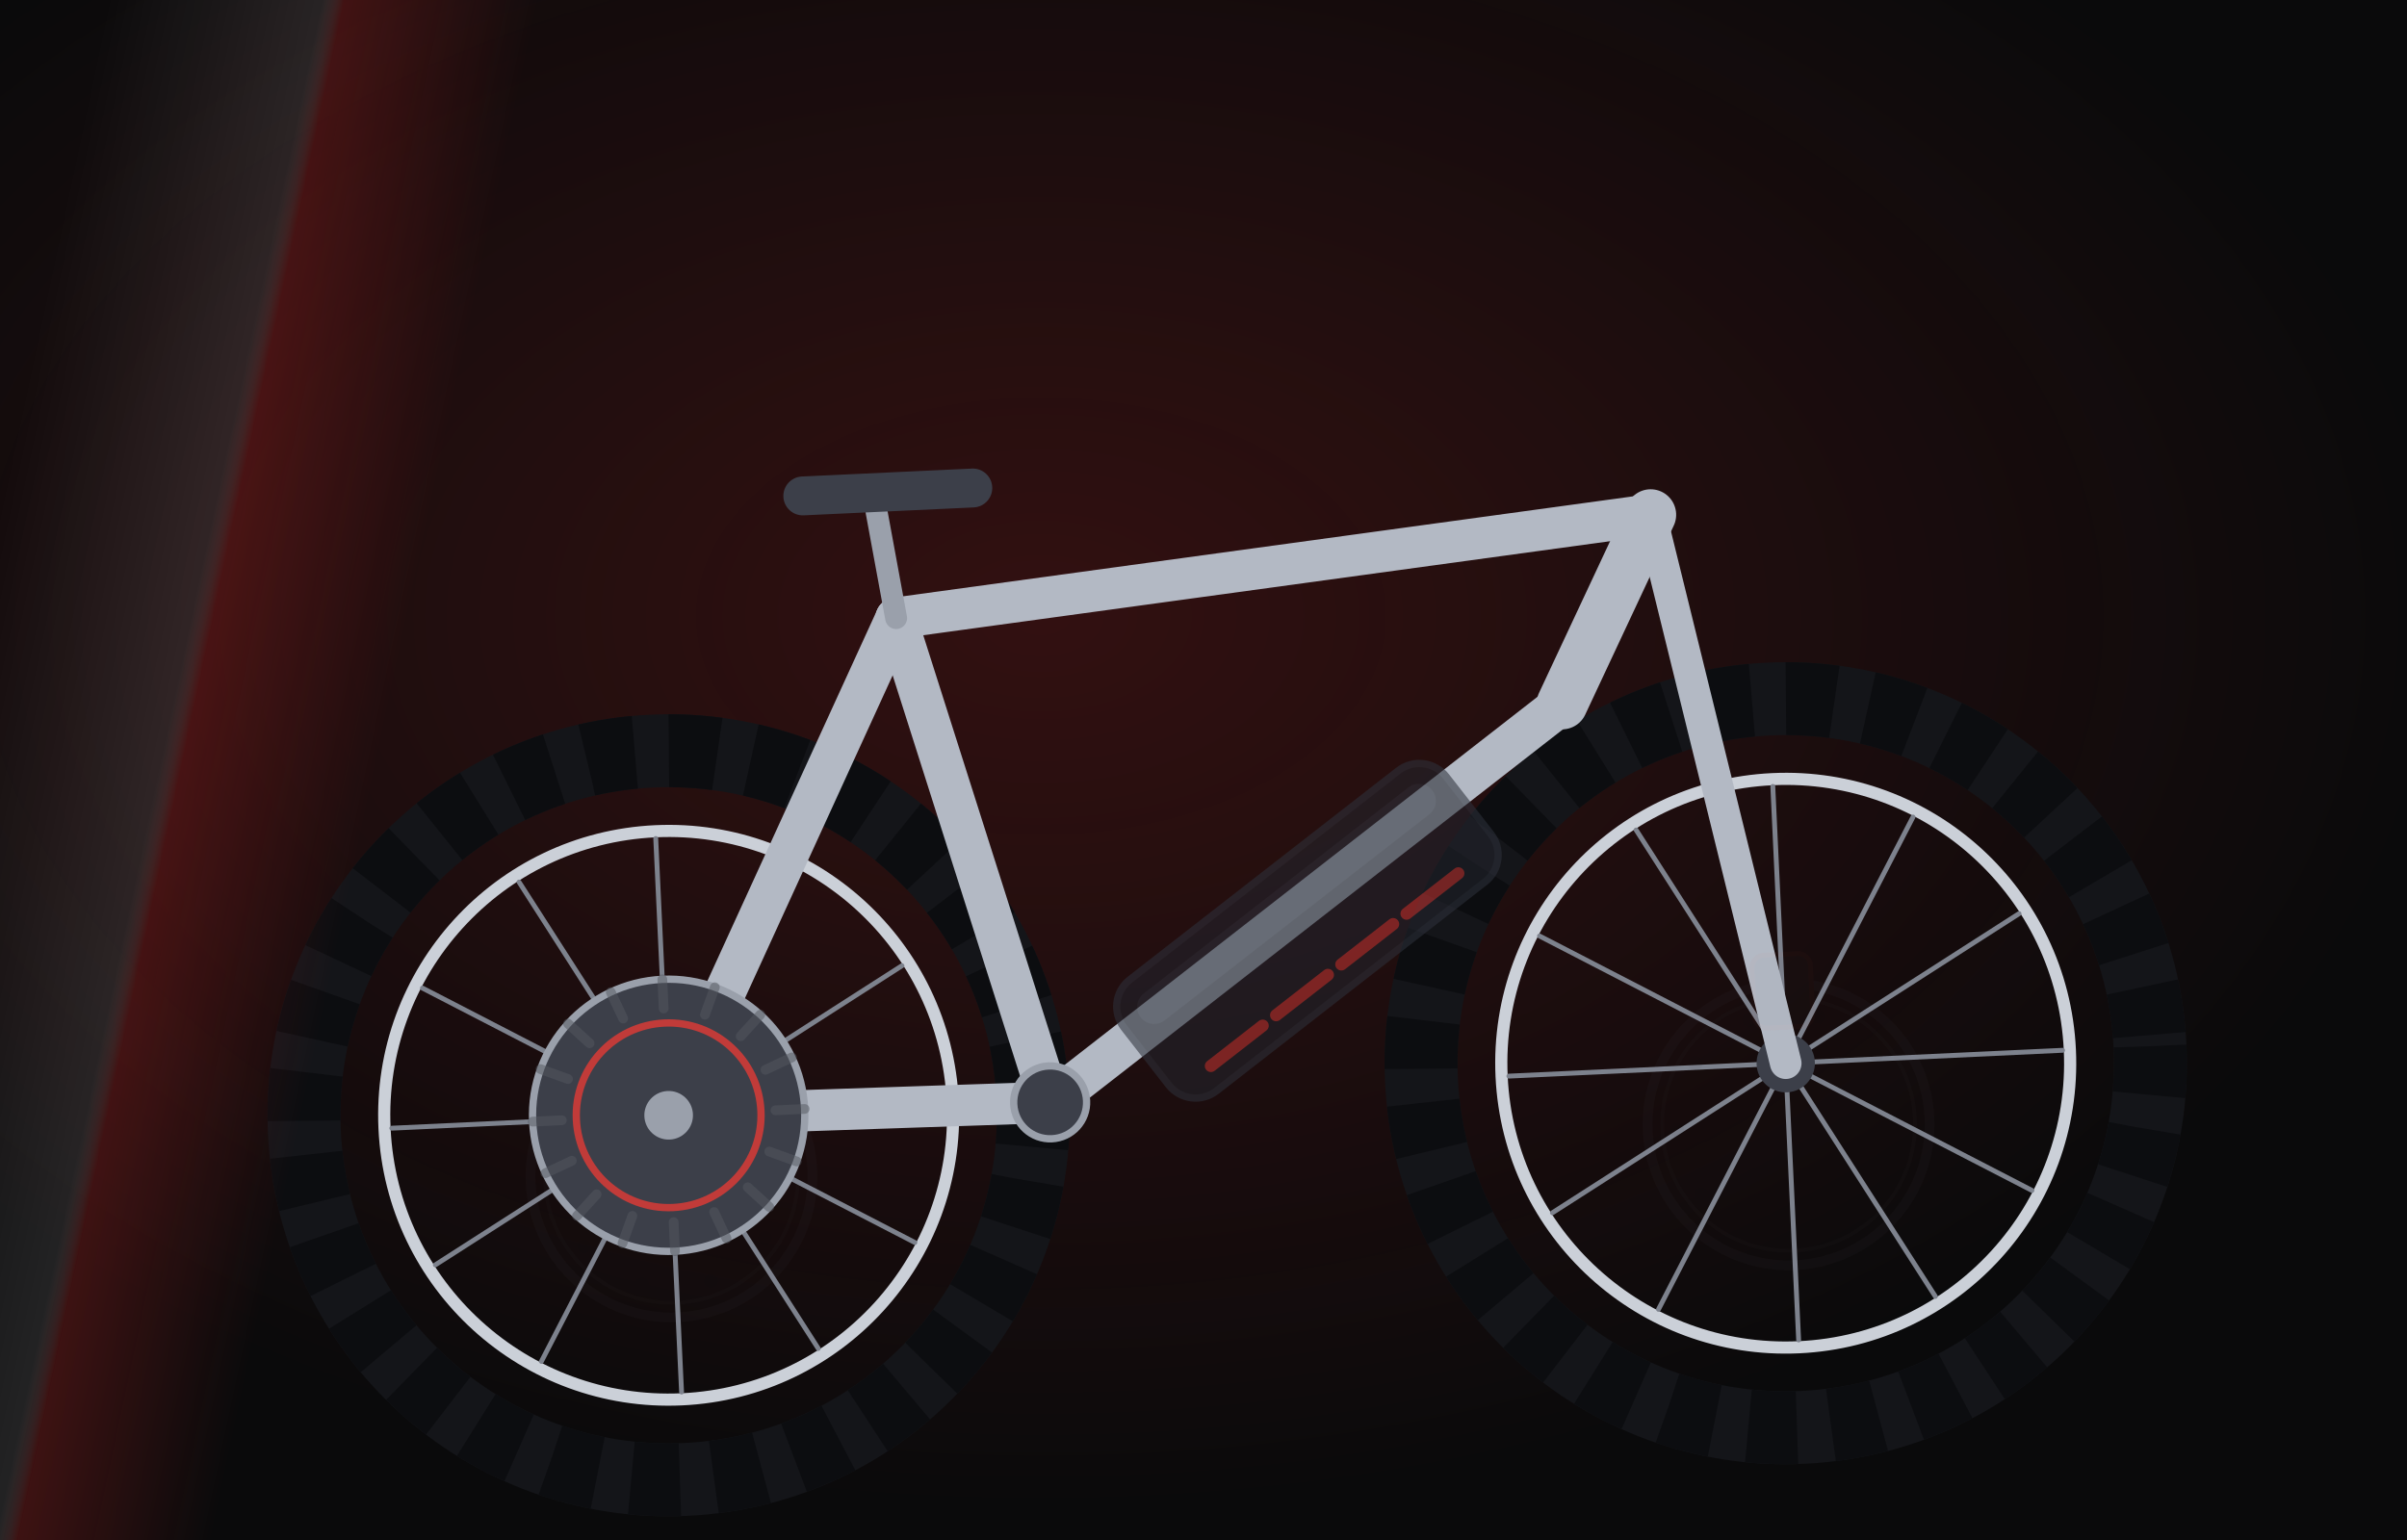
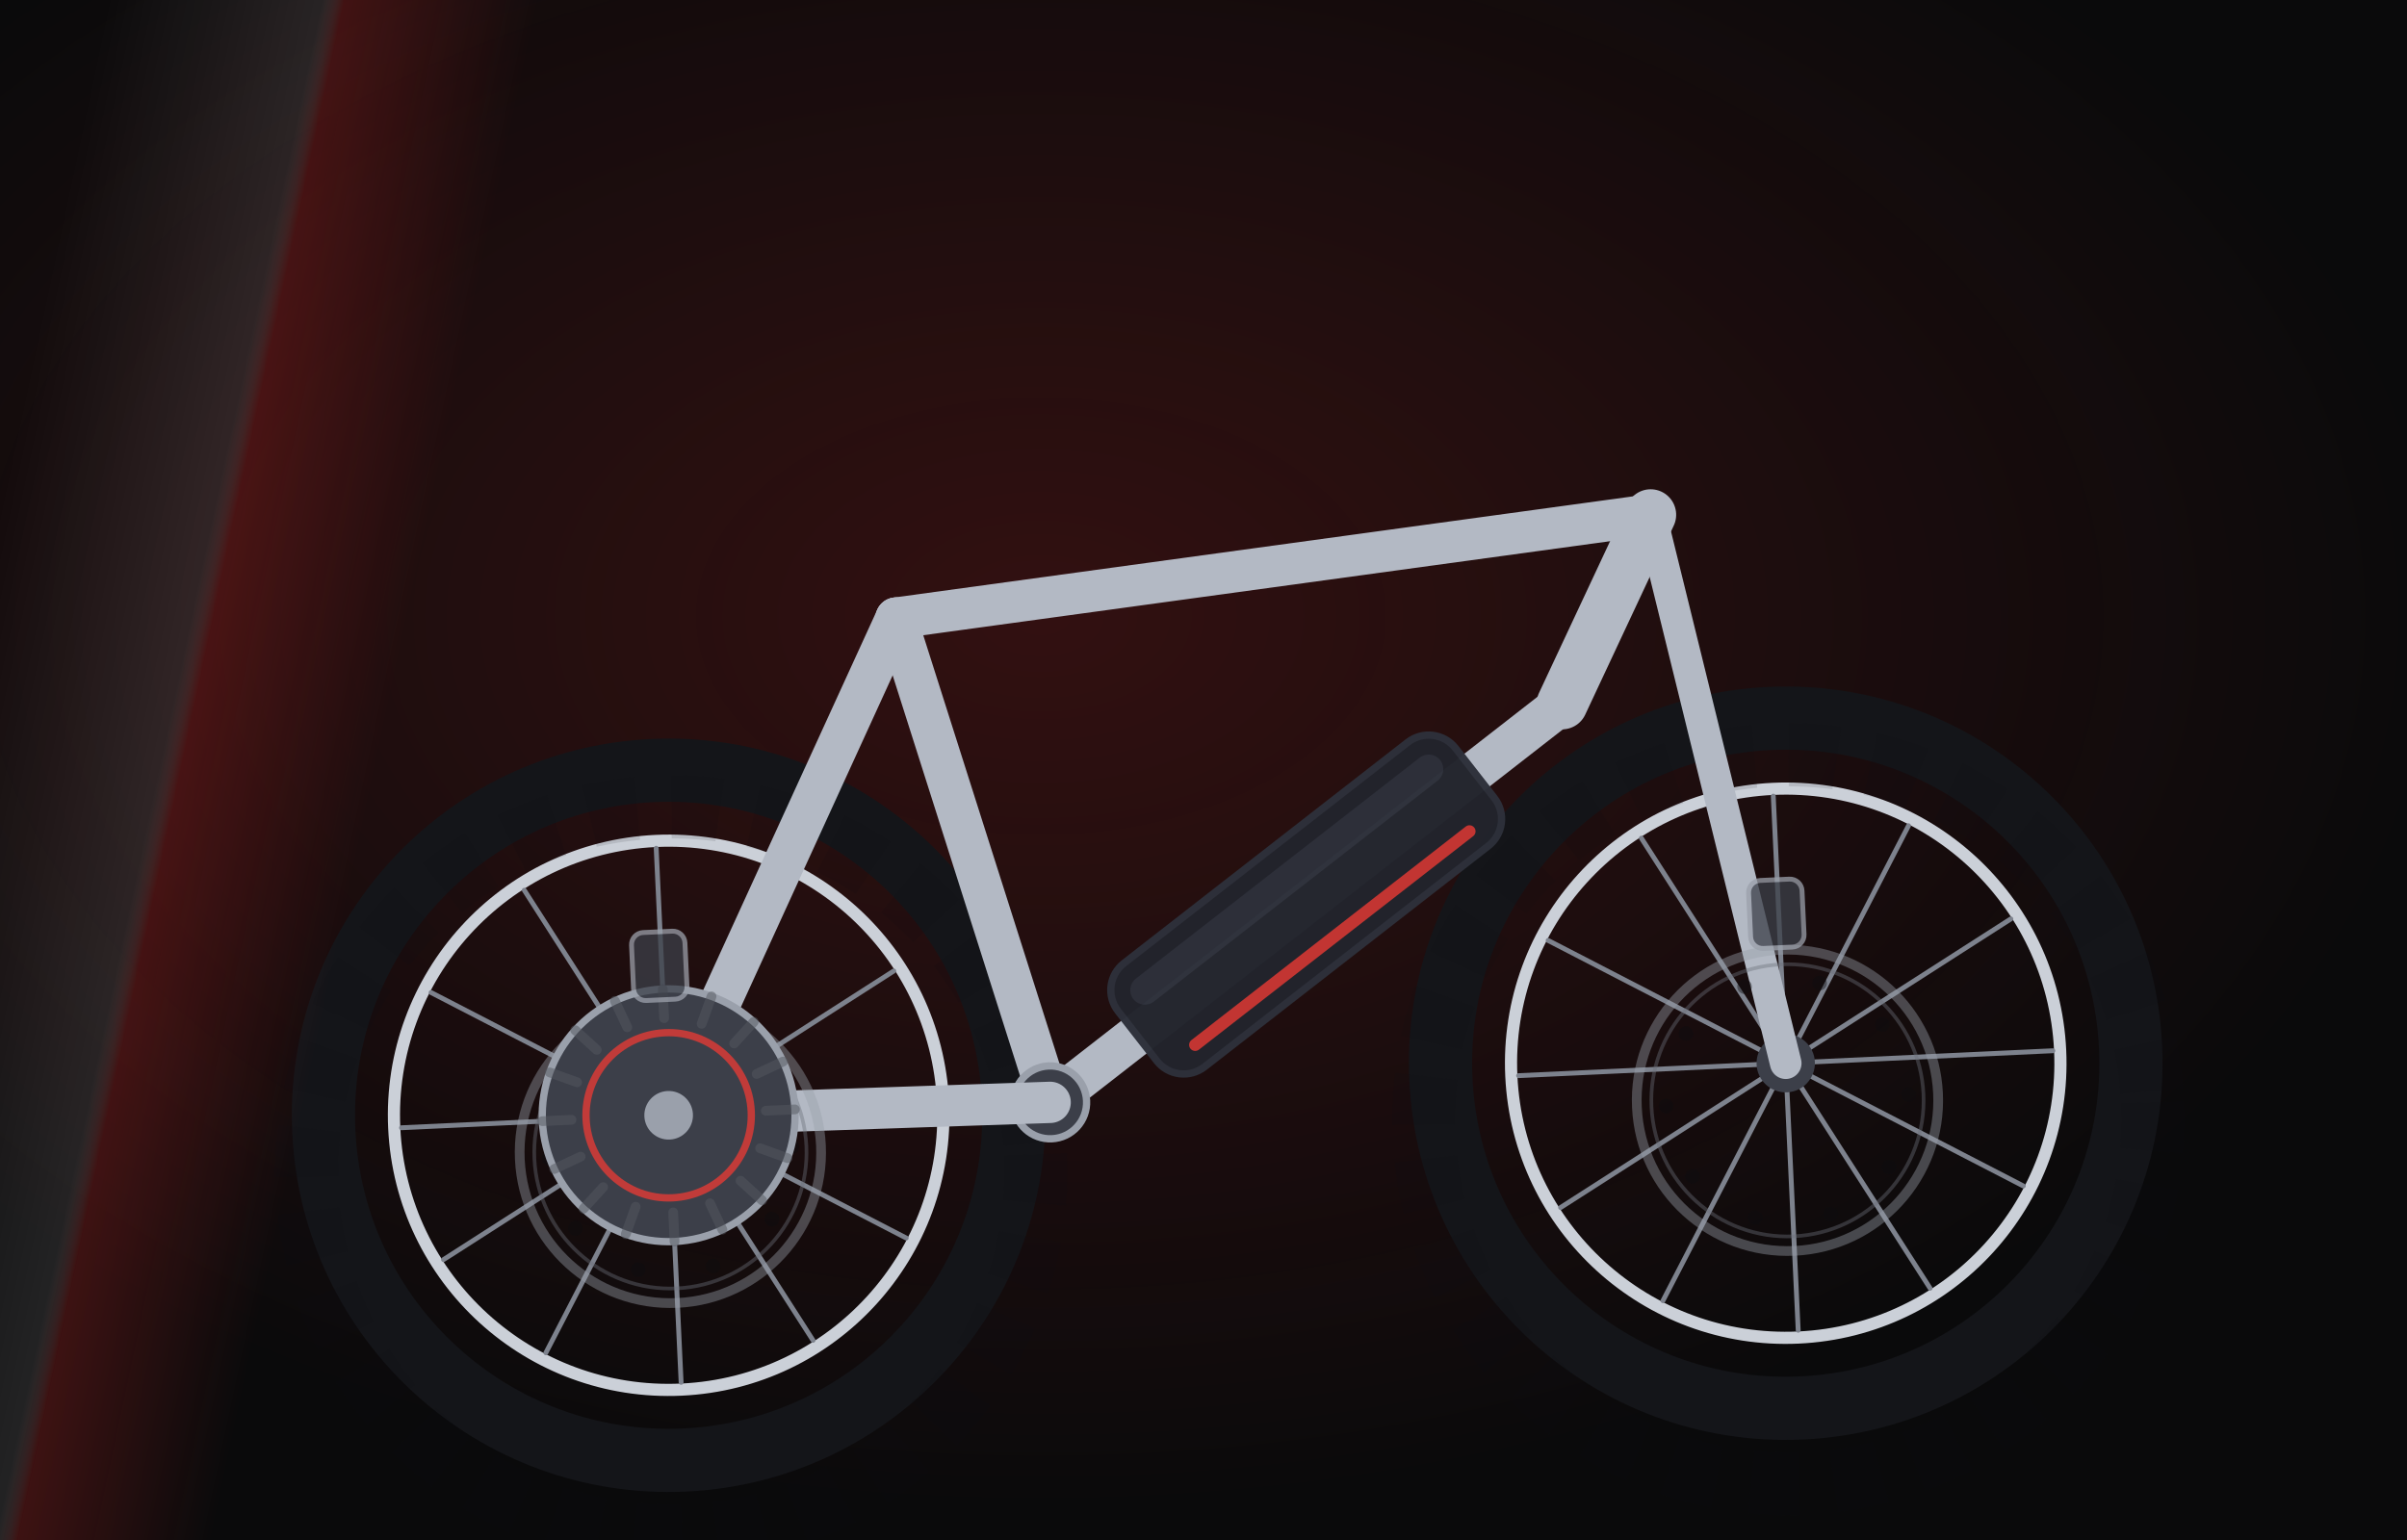
<svg xmlns="http://www.w3.org/2000/svg" viewBox="0 0 1000 640" width="1000" height="640">
  <defs>
    <radialGradient id="glow" cx="43.3%" cy="40%" r="58%">
      <stop offset="0%" stop-color="#d42a28" stop-opacity="0.20" />
      <stop offset="100%" stop-color="#d42a28" stop-opacity="0" />
    </radialGradient>
    <linearGradient id="sweep" x1="0" y1="0" x2="1" y2="0">
      <stop offset="0%" stop-color="#ffffff" stop-opacity="0" />
      <stop offset="50%" stop-color="#ffffff" stop-opacity="0.10" />
      <stop offset="55%" stop-color="#d42a28" stop-opacity="0.25" />
      <stop offset="100%" stop-color="#d42a28" stop-opacity="0" />
    </linearGradient>
  </defs>
  <rect width="1000" height="640" fill="#0a0a0b" />
  <rect width="1000" height="640" fill="url(#glow)" />
  <g transform="translate(500 350) rotate(-2.67) scale(1.010) translate(-500 -350)">
+     <g opacity="1.000" transform="translate(0 0.0)" />
    <g opacity="1.000" transform="translate(0 0.0)">
-       <circle cx="275" cy="452" r="150" fill="none" stroke="#141519" stroke-width="30" />
-       <circle cx="275" cy="452" r="150" fill="none" stroke="#0c0d10" stroke-width="30" stroke-dasharray="20 14" />
-       <circle cx="275" cy="452" r="117" fill="none" stroke="#cbd0d8" stroke-width="5" />
-       <line x1="275" y1="452" x2="389" y2="452" stroke="#7d828d" stroke-width="2" stroke-linecap="round" />
-       <line x1="275" y1="452" x2="373.727" y2="509" stroke="#7d828d" stroke-width="2" stroke-linecap="round" />
-       <line x1="275" y1="452" x2="332" y2="550.727" stroke="#7d828d" stroke-width="2" stroke-linecap="round" />
-       <line x1="275" y1="452" x2="275" y2="566" stroke="#7d828d" stroke-width="2" stroke-linecap="round" />
-       <line x1="275" y1="452" x2="218" y2="550.727" stroke="#7d828d" stroke-width="2" stroke-linecap="round" />
-       <line x1="275" y1="452" x2="176.273" y2="509" stroke="#7d828d" stroke-width="2" stroke-linecap="round" />
-       <line x1="275" y1="452" x2="161" y2="452" stroke="#7d828d" stroke-width="2" stroke-linecap="round" />
-       <line x1="275" y1="452" x2="176.273" y2="395" stroke="#7d828d" stroke-width="2" stroke-linecap="round" />
-       <line x1="275" y1="452" x2="218" y2="353.273" stroke="#7d828d" stroke-width="2" stroke-linecap="round" />
-       <line x1="275" y1="452" x2="275" y2="338" stroke="#7d828d" stroke-width="2" stroke-linecap="round" />
-       <line x1="275" y1="452" x2="332" y2="353.273" stroke="#7d828d" stroke-width="2" stroke-linecap="round" />
-       <line x1="275" y1="452" x2="373.727" y2="395" stroke="#7d828d" stroke-width="2" stroke-linecap="round" />
+       <circle cx="275" cy="452" r="142" fill="none" stroke="#141519" stroke-width="26" />
+       <circle cx="275" cy="452" r="113" fill="none" stroke="#cbd0d8" stroke-width="5" />
+       <line x1="275" y1="452" x2="385" y2="452" stroke="#7d828d" stroke-width="2" stroke-linecap="round" />
+       <line x1="275" y1="452" x2="370.263" y2="507" stroke="#7d828d" stroke-width="2" stroke-linecap="round" />
+       <line x1="275" y1="452" x2="330" y2="547.263" stroke="#7d828d" stroke-width="2" stroke-linecap="round" />
+       <line x1="275" y1="452" x2="275" y2="562" stroke="#7d828d" stroke-width="2" stroke-linecap="round" />
+       <line x1="275" y1="452" x2="220" y2="547.263" stroke="#7d828d" stroke-width="2" stroke-linecap="round" />
+       <line x1="275" y1="452" x2="179.737" y2="507" stroke="#7d828d" stroke-width="2" stroke-linecap="round" />
+       <line x1="275" y1="452" x2="165" y2="452" stroke="#7d828d" stroke-width="2" stroke-linecap="round" />
+       <line x1="275" y1="452" x2="179.737" y2="397" stroke="#7d828d" stroke-width="2" stroke-linecap="round" />
+       <line x1="275" y1="452" x2="220" y2="356.737" stroke="#7d828d" stroke-width="2" stroke-linecap="round" />
+       <line x1="275" y1="452" x2="275" y2="342" stroke="#7d828d" stroke-width="2" stroke-linecap="round" />
+       <line x1="275" y1="452" x2="330" y2="356.737" stroke="#7d828d" stroke-width="2" stroke-linecap="round" />
+       <line x1="275" y1="452" x2="370.263" y2="397" stroke="#7d828d" stroke-width="2" stroke-linecap="round" />
      <circle cx="275" cy="452" r="12" fill="#3c3f49" />
-       <circle cx="735" cy="452" r="150" fill="none" stroke="#141519" stroke-width="30" />
-       <circle cx="735" cy="452" r="150" fill="none" stroke="#0c0d10" stroke-width="30" stroke-dasharray="20 14" />
-       <circle cx="735" cy="452" r="117" fill="none" stroke="#cbd0d8" stroke-width="5" />
-       <line x1="735" y1="452" x2="849" y2="452" stroke="#7d828d" stroke-width="2" stroke-linecap="round" />
-       <line x1="735" y1="452" x2="833.727" y2="509" stroke="#7d828d" stroke-width="2" stroke-linecap="round" />
-       <line x1="735" y1="452" x2="792" y2="550.727" stroke="#7d828d" stroke-width="2" stroke-linecap="round" />
-       <line x1="735" y1="452" x2="735" y2="566" stroke="#7d828d" stroke-width="2" stroke-linecap="round" />
-       <line x1="735" y1="452" x2="678" y2="550.727" stroke="#7d828d" stroke-width="2" stroke-linecap="round" />
-       <line x1="735" y1="452" x2="636.273" y2="509" stroke="#7d828d" stroke-width="2" stroke-linecap="round" />
-       <line x1="735" y1="452" x2="621" y2="452" stroke="#7d828d" stroke-width="2" stroke-linecap="round" />
-       <line x1="735" y1="452" x2="636.273" y2="395" stroke="#7d828d" stroke-width="2" stroke-linecap="round" />
-       <line x1="735" y1="452" x2="678" y2="353.273" stroke="#7d828d" stroke-width="2" stroke-linecap="round" />
-       <line x1="735" y1="452" x2="735" y2="338" stroke="#7d828d" stroke-width="2" stroke-linecap="round" />
-       <line x1="735" y1="452" x2="792" y2="353.273" stroke="#7d828d" stroke-width="2" stroke-linecap="round" />
-       <line x1="735" y1="452" x2="833.727" y2="395" stroke="#7d828d" stroke-width="2" stroke-linecap="round" />
+       <circle cx="735" cy="452" r="142" fill="none" stroke="#141519" stroke-width="26" />
+       <circle cx="735" cy="452" r="113" fill="none" stroke="#cbd0d8" stroke-width="5" />
+       <line x1="735" y1="452" x2="845" y2="452" stroke="#7d828d" stroke-width="2" stroke-linecap="round" />
+       <line x1="735" y1="452" x2="830.263" y2="507" stroke="#7d828d" stroke-width="2" stroke-linecap="round" />
+       <line x1="735" y1="452" x2="790" y2="547.263" stroke="#7d828d" stroke-width="2" stroke-linecap="round" />
+       <line x1="735" y1="452" x2="735" y2="562" stroke="#7d828d" stroke-width="2" stroke-linecap="round" />
+       <line x1="735" y1="452" x2="680" y2="547.263" stroke="#7d828d" stroke-width="2" stroke-linecap="round" />
+       <line x1="735" y1="452" x2="639.737" y2="507" stroke="#7d828d" stroke-width="2" stroke-linecap="round" />
+       <line x1="735" y1="452" x2="625" y2="452" stroke="#7d828d" stroke-width="2" stroke-linecap="round" />
+       <line x1="735" y1="452" x2="639.737" y2="397" stroke="#7d828d" stroke-width="2" stroke-linecap="round" />
+       <line x1="735" y1="452" x2="680" y2="356.737" stroke="#7d828d" stroke-width="2" stroke-linecap="round" />
+       <line x1="735" y1="452" x2="735" y2="342" stroke="#7d828d" stroke-width="2" stroke-linecap="round" />
+       <line x1="735" y1="452" x2="790" y2="356.737" stroke="#7d828d" stroke-width="2" stroke-linecap="round" />
+       <line x1="735" y1="452" x2="830.263" y2="397" stroke="#7d828d" stroke-width="2" stroke-linecap="round" />
      <circle cx="735" cy="452" r="12" fill="#3c3f49" />
+     </g>
+     <g opacity="0.110" transform="translate(0 23.1)">
+       <circle cx="275" cy="452" r="150" fill="none" stroke="#0b0c0f" stroke-width="26" stroke-dasharray="20 14" />
+       <circle cx="735" cy="452" r="150" fill="none" stroke="#0b0c0f" stroke-width="26" stroke-dasharray="20 14" />
    </g>
    <g opacity="1.000" transform="translate(0 0.0)">
      <line x1="432" y1="454" x2="650" y2="300" stroke="#b3b9c4" stroke-width="17" stroke-linecap="round" />
      <line x1="378" y1="252" x2="690" y2="224" stroke="#b3b9c4" stroke-width="17" stroke-linecap="round" />
      <line x1="432" y1="454" x2="378" y2="252" stroke="#b3b9c4" stroke-width="17" stroke-linecap="round" />
      <line x1="650" y1="300" x2="690" y2="224" stroke="#b3b9c4" stroke-width="21" stroke-linecap="round" />
+       <line x1="690" y1="224" x2="735" y2="452" stroke="#b3b9c4" stroke-width="13" stroke-linecap="round" />
+       <circle cx="432" cy="454" r="15" fill="#3c3f49" stroke="#9aa0ab" stroke-width="3" />
      <line x1="432" y1="454" x2="275" y2="452" stroke="#b3b9c4" stroke-width="17" stroke-linecap="round" />
      <line x1="275" y1="452" x2="378" y2="252" stroke="#b3b9c4" stroke-width="17" stroke-linecap="round" />
-       <line x1="690" y1="224" x2="735" y2="452" stroke="#b3b9c4" stroke-width="13" stroke-linecap="round" />
+     </g>
+     <g opacity="0.000" transform="translate(0 26.0)">
      <line x1="378" y1="252" x2="372" y2="208" stroke="#9aa0ab" stroke-width="9" stroke-linecap="round" />
      <rect x="334" y="192" width="86" height="16" rx="8" fill="#3c3f49" />
-       <circle cx="432" cy="454" r="15" fill="#3c3f49" stroke="#9aa0ab" stroke-width="3" />
    </g>
-     <g opacity="0.031" transform="translate(0 25.2)">
-       <circle cx="735" cy="452" r="58" fill="none" stroke="#9aa0ab" stroke-width="4" />
-       <circle cx="735" cy="452" r="52" fill="none" stroke="#6b6f79" stroke-width="1.5" />
-       <circle cx="781" cy="452" r="3" fill="#0b0c0f" />
-       <circle cx="772.215" cy="479.038" r="3" fill="#0b0c0f" />
-       <circle cx="749.215" cy="495.749" r="3" fill="#0b0c0f" />
-       <circle cx="720.785" cy="495.749" r="3" fill="#0b0c0f" />
-       <circle cx="697.785" cy="479.038" r="3" fill="#0b0c0f" />
-       <circle cx="689" cy="452" r="3" fill="#0b0c0f" />
-       <circle cx="697.785" cy="424.962" r="3" fill="#0b0c0f" />
-       <circle cx="720.785" cy="408.251" r="3" fill="#0b0c0f" />
-       <circle cx="749.215" cy="408.251" r="3" fill="#0b0c0f" />
-       <circle cx="772.215" cy="424.962" r="3" fill="#0b0c0f" />
-       <rect x="723" y="382" width="24" height="30" rx="5" fill="#3c3f49" stroke="#e23a34" stroke-width="2" />
-       <circle cx="275" cy="452" r="58" fill="none" stroke="#9aa0ab" stroke-width="4" />
-       <circle cx="275" cy="452" r="52" fill="none" stroke="#6b6f79" stroke-width="1.5" />
-       <circle cx="321" cy="452" r="3" fill="#0b0c0f" />
-       <circle cx="312.215" cy="479.038" r="3" fill="#0b0c0f" />
-       <circle cx="289.215" cy="495.749" r="3" fill="#0b0c0f" />
-       <circle cx="260.785" cy="495.749" r="3" fill="#0b0c0f" />
-       <circle cx="237.785" cy="479.038" r="3" fill="#0b0c0f" />
-       <circle cx="229" cy="452" r="3" fill="#0b0c0f" />
-       <circle cx="237.785" cy="424.962" r="3" fill="#0b0c0f" />
-       <circle cx="260.785" cy="408.251" r="3" fill="#0b0c0f" />
-       <circle cx="289.215" cy="408.251" r="3" fill="#0b0c0f" />
-       <circle cx="312.215" cy="424.962" r="3" fill="#0b0c0f" />
-       <rect x="263" y="382" width="24" height="30" rx="5" fill="#3c3f49" stroke="#e23a34" stroke-width="2" />
+     <g opacity="0.413" transform="translate(0 15.3)">
+       <circle cx="735" cy="452" r="62" fill="none" stroke="#9aa0ab" stroke-width="4" />
+       <circle cx="735" cy="452" r="56" fill="none" stroke="#6b6f79" stroke-width="1.5" />
+       <circle cx="785" cy="452" r="3" fill="#0b0c0f" />
+       <circle cx="775.451" cy="481.389" r="3" fill="#0b0c0f" />
+       <circle cx="750.451" cy="499.553" r="3" fill="#0b0c0f" />
+       <circle cx="719.549" cy="499.553" r="3" fill="#0b0c0f" />
+       <circle cx="694.549" cy="481.389" r="3" fill="#0b0c0f" />
+       <circle cx="685" cy="452" r="3" fill="#0b0c0f" />
+       <circle cx="694.549" cy="422.611" r="3" fill="#0b0c0f" />
+       <circle cx="719.549" cy="404.447" r="3" fill="#0b0c0f" />
+       <circle cx="750.451" cy="404.447" r="3" fill="#0b0c0f" />
+       <circle cx="775.451" cy="422.611" r="3" fill="#0b0c0f" />
+       <circle cx="275" cy="452" r="62" fill="none" stroke="#9aa0ab" stroke-width="4" />
+       <circle cx="275" cy="452" r="56" fill="none" stroke="#6b6f79" stroke-width="1.5" />
+       <circle cx="325" cy="452" r="3" fill="#0b0c0f" />
+       <circle cx="315.451" cy="481.389" r="3" fill="#0b0c0f" />
+       <circle cx="290.451" cy="499.553" r="3" fill="#0b0c0f" />
+       <circle cx="259.549" cy="499.553" r="3" fill="#0b0c0f" />
+       <circle cx="234.549" cy="481.389" r="3" fill="#0b0c0f" />
+       <circle cx="225" cy="452" r="3" fill="#0b0c0f" />
+       <circle cx="234.549" cy="422.611" r="3" fill="#0b0c0f" />
+       <circle cx="259.549" cy="404.447" r="3" fill="#0b0c0f" />
+       <circle cx="290.451" cy="404.447" r="3" fill="#0b0c0f" />
+       <circle cx="315.451" cy="422.611" r="3" fill="#0b0c0f" />
    </g>
-     <g opacity="0.563" transform="translate(0 11.4)">
+     <g opacity="0.978" transform="translate(0 0.6)">
      <g transform="translate(541 377) rotate(-35.23823)">
-         <rect x="-84" y="-29" width="168" height="58" rx="14" fill="#22242c" stroke="#2d303a" stroke-width="3" />
-         <rect x="-76" y="-21" width="152" height="14" rx="7" fill="#2d303a" />
-         <rect x="-68" y="17" width="32" height="5" rx="2.5" fill="#e23a34" opacity="0.85" />
-         <rect x="-34" y="17" width="32" height="5" rx="2.5" fill="#e23a34" opacity="0.85" />
-         <rect x="0" y="17" width="32" height="5" rx="2.5" fill="#e23a34" opacity="0.85" />
-         <rect x="34" y="17" width="32" height="5" rx="2.5" fill="#e23a34" opacity="0.85" />
+         <rect x="-88" y="-27" width="176" height="54" rx="14" fill="#22242c" stroke="#2d303a" stroke-width="3" />
+         <rect x="-80" y="-19" width="160" height="12" rx="6" fill="#2d303a" />
+         <rect x="-74" y="15" width="148" height="5" rx="2.5" fill="#e23a34" opacity="0.85" />
      </g>
    </g>
-     <g opacity="0.999" transform="translate(0 0.0)">
-       <circle cx="275" cy="452" r="56" fill="#3c3f49" stroke="#9aa0ab" stroke-width="3" />
-       <line x1="319" y1="452" x2="331" y2="452" stroke="#54586180" stroke-width="4" stroke-linecap="round" />
-       <line x1="315.651" y1="468.838" x2="326.737" y2="473.43" stroke="#54586180" stroke-width="4" stroke-linecap="round" />
-       <line x1="306.113" y1="483.113" x2="314.598" y2="491.598" stroke="#54586180" stroke-width="4" stroke-linecap="round" />
-       <line x1="291.838" y1="492.651" x2="296.43" y2="503.737" stroke="#54586180" stroke-width="4" stroke-linecap="round" />
-       <line x1="275" y1="496" x2="275" y2="508" stroke="#54586180" stroke-width="4" stroke-linecap="round" />
-       <line x1="258.162" y1="492.651" x2="253.57" y2="503.737" stroke="#54586180" stroke-width="4" stroke-linecap="round" />
-       <line x1="243.887" y1="483.113" x2="235.402" y2="491.598" stroke="#54586180" stroke-width="4" stroke-linecap="round" />
-       <line x1="234.349" y1="468.838" x2="223.263" y2="473.43" stroke="#54586180" stroke-width="4" stroke-linecap="round" />
-       <line x1="231" y1="452" x2="219" y2="452" stroke="#54586180" stroke-width="4" stroke-linecap="round" />
-       <line x1="234.349" y1="435.162" x2="223.263" y2="430.57" stroke="#54586180" stroke-width="4" stroke-linecap="round" />
-       <line x1="243.887" y1="420.887" x2="235.402" y2="412.402" stroke="#54586180" stroke-width="4" stroke-linecap="round" />
-       <line x1="258.162" y1="411.349" x2="253.57" y2="400.263" stroke="#54586180" stroke-width="4" stroke-linecap="round" />
-       <line x1="275" y1="408" x2="275" y2="396" stroke="#54586180" stroke-width="4" stroke-linecap="round" />
-       <line x1="291.838" y1="411.349" x2="296.43" y2="400.263" stroke="#54586180" stroke-width="4" stroke-linecap="round" />
-       <line x1="306.113" y1="420.887" x2="314.598" y2="412.402" stroke="#54586180" stroke-width="4" stroke-linecap="round" />
-       <line x1="315.651" y1="435.162" x2="326.737" y2="430.57" stroke="#54586180" stroke-width="4" stroke-linecap="round" />
-       <circle cx="275" cy="452" r="38" fill="none" stroke="#e23a34" stroke-width="3" opacity="0.8" />
+     <g opacity="1.000" transform="translate(0 0.0)">
+       <circle cx="275" cy="452" r="52" fill="#3c3f49" stroke="#9aa0ab" stroke-width="3" />
+       <line x1="315" y1="452" x2="327" y2="452" stroke="#54586180" stroke-width="4" stroke-linecap="round" />
+       <line x1="311.955" y1="467.307" x2="323.042" y2="471.9" stroke="#54586180" stroke-width="4" stroke-linecap="round" />
+       <line x1="303.284" y1="480.284" x2="311.77" y2="488.77" stroke="#54586180" stroke-width="4" stroke-linecap="round" />
+       <line x1="290.307" y1="488.955" x2="294.9" y2="500.042" stroke="#54586180" stroke-width="4" stroke-linecap="round" />
+       <line x1="275" y1="492" x2="275" y2="504" stroke="#54586180" stroke-width="4" stroke-linecap="round" />
+       <line x1="259.693" y1="488.955" x2="255.1" y2="500.042" stroke="#54586180" stroke-width="4" stroke-linecap="round" />
+       <line x1="246.716" y1="480.284" x2="238.23" y2="488.77" stroke="#54586180" stroke-width="4" stroke-linecap="round" />
+       <line x1="238.045" y1="467.307" x2="226.958" y2="471.9" stroke="#54586180" stroke-width="4" stroke-linecap="round" />
+       <line x1="235" y1="452" x2="223" y2="452" stroke="#54586180" stroke-width="4" stroke-linecap="round" />
+       <line x1="238.045" y1="436.693" x2="226.958" y2="432.1" stroke="#54586180" stroke-width="4" stroke-linecap="round" />
+       <line x1="246.716" y1="423.716" x2="238.23" y2="415.23" stroke="#54586180" stroke-width="4" stroke-linecap="round" />
+       <line x1="259.693" y1="415.045" x2="255.1" y2="403.958" stroke="#54586180" stroke-width="4" stroke-linecap="round" />
+       <line x1="275" y1="412" x2="275" y2="400" stroke="#54586180" stroke-width="4" stroke-linecap="round" />
+       <line x1="290.307" y1="415.045" x2="294.9" y2="403.958" stroke="#54586180" stroke-width="4" stroke-linecap="round" />
+       <line x1="303.284" y1="423.716" x2="311.77" y2="415.23" stroke="#54586180" stroke-width="4" stroke-linecap="round" />
+       <line x1="311.955" y1="436.693" x2="323.042" y2="432.1" stroke="#54586180" stroke-width="4" stroke-linecap="round" />
+       <circle cx="275" cy="452" r="34" fill="none" stroke="#e23a34" stroke-width="3" opacity="0.8" />
      <circle cx="275" cy="452" r="10" fill="#9aa0ab" />
    </g>
+     <g opacity="0.754" transform="translate(0 6.4)">
+       <rect x="723" y="370" width="22" height="28" rx="5" fill="#3c3f49" stroke="#9aa0ab" stroke-width="2" />
+       <rect x="263" y="370" width="22" height="28" rx="5" fill="#3c3f49" stroke="#9aa0ab" stroke-width="2" />
+     </g>
    <g opacity="0.000" transform="translate(0 26.0)">
-       <path d="M398 246 L660 220 L660 244 L398 274 Z" fill="#1c1d22" opacity="0.92" />
-       <path d="M700 230 q40 6 44 74 l-30 6 q-14 -44 -32 -60 Z" fill="#1c1d22" opacity="0.92" />
-       <rect x="408" y="254" width="70" height="4" rx="2" fill="#e23a34" opacity="0.7" />
+       <line x1="432" y1="454" x2="650" y2="300" stroke="#1c1d22" stroke-width="10" stroke-linecap="round" />
+       <line x1="378" y1="252" x2="690" y2="224" stroke="#1c1d22" stroke-width="10" stroke-linecap="round" />
+       <path d="M398 248 L660 222 L660 242 L398 272 Z" fill="#1c1d22" opacity="0.9" />
    </g>
+     <g opacity="0.000" transform="translate(0 26.0)" />
+     <g opacity="0.000" transform="translate(0 26.0)" />
    <g opacity="0.000" transform="translate(0 26.0)">
      <line x1="690" y1="224" x2="696" y2="170" stroke="#9aa0ab" stroke-width="10" stroke-linecap="round" />
      <line x1="650" y1="170" x2="748" y2="160" stroke="#3c3f49" stroke-width="13" stroke-linecap="round" />
      <line x1="650" y1="170" x2="628" y2="176" stroke="#141519" stroke-width="16" stroke-linecap="round" />
-       <rect x="686" y="138" width="40" height="26" rx="6" fill="#0d0e12" stroke="#9aa0ab" stroke-width="2" />
-       <rect x="690" y="142" width="32" height="18" rx="3" fill="#33363f" opacity="1" />
+       <rect x="686" y="138" width="48" height="26" rx="6" fill="#0d0e12" stroke="#9aa0ab" stroke-width="2" />
    </g>
  </g>
  <g transform="translate(134 0) skewX(-12)">
    <rect x="-90" y="-100" width="180" height="840" fill="url(#sweep)" />
  </g>
</svg>
